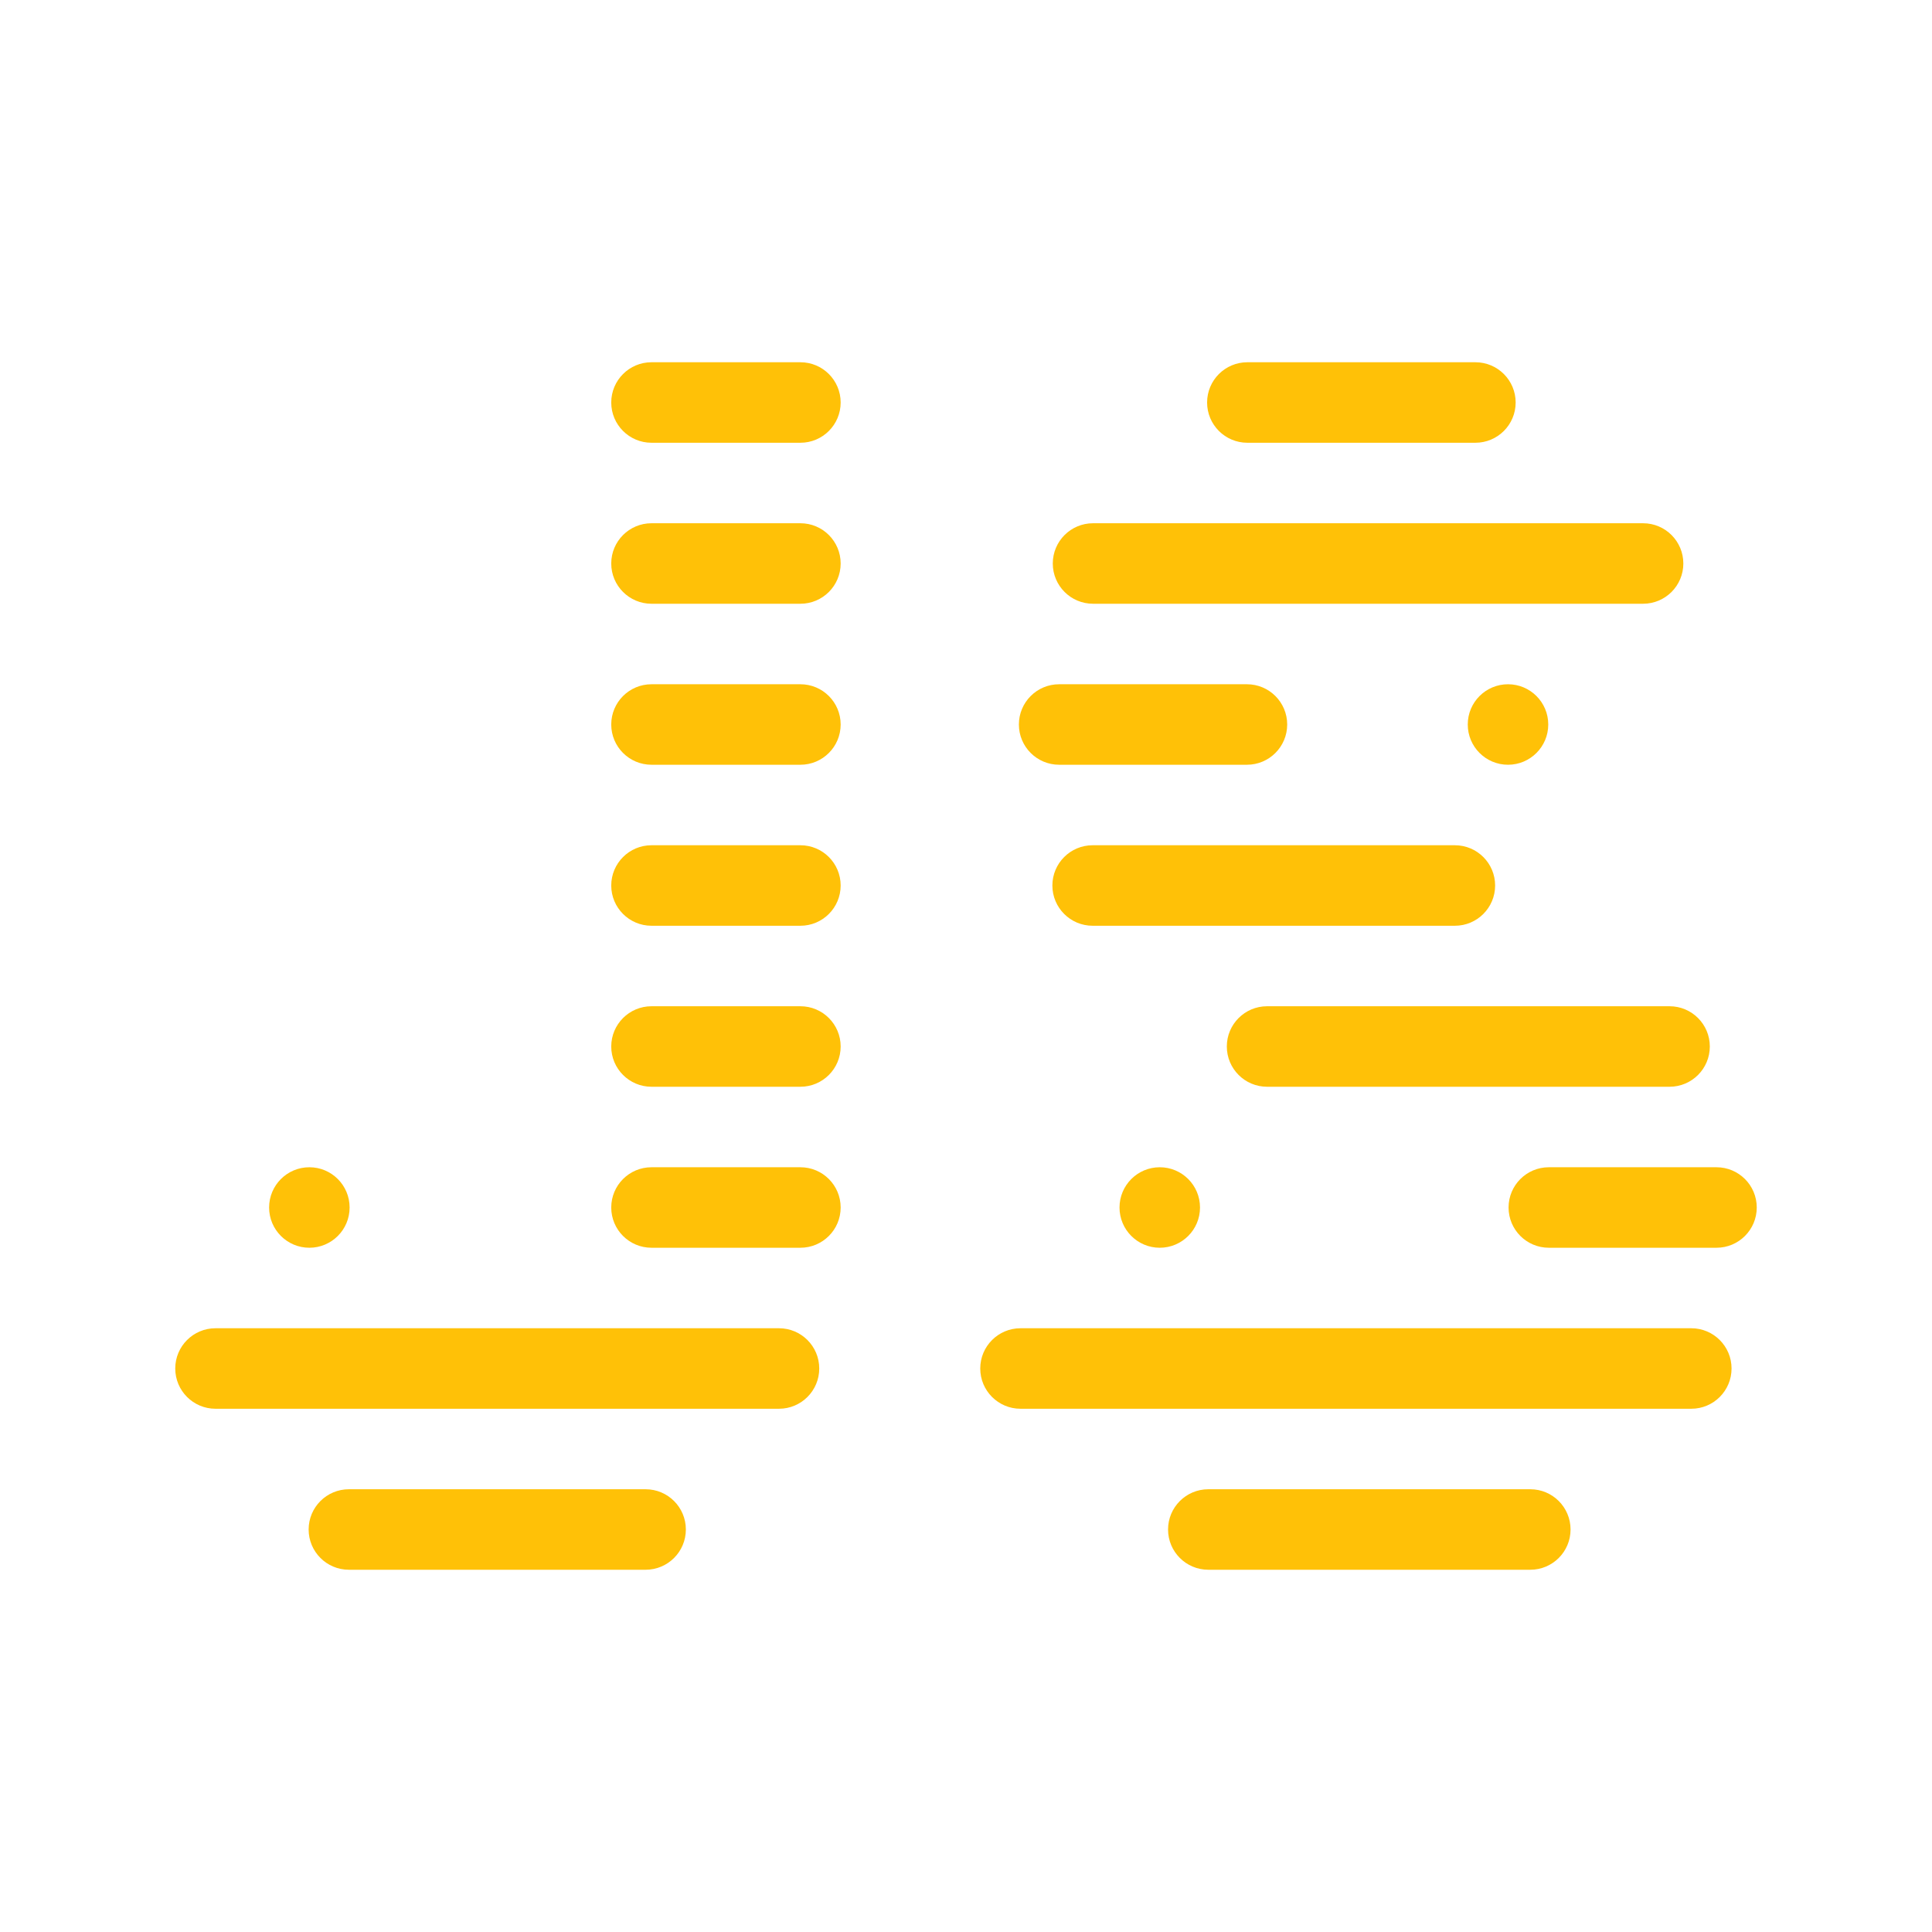
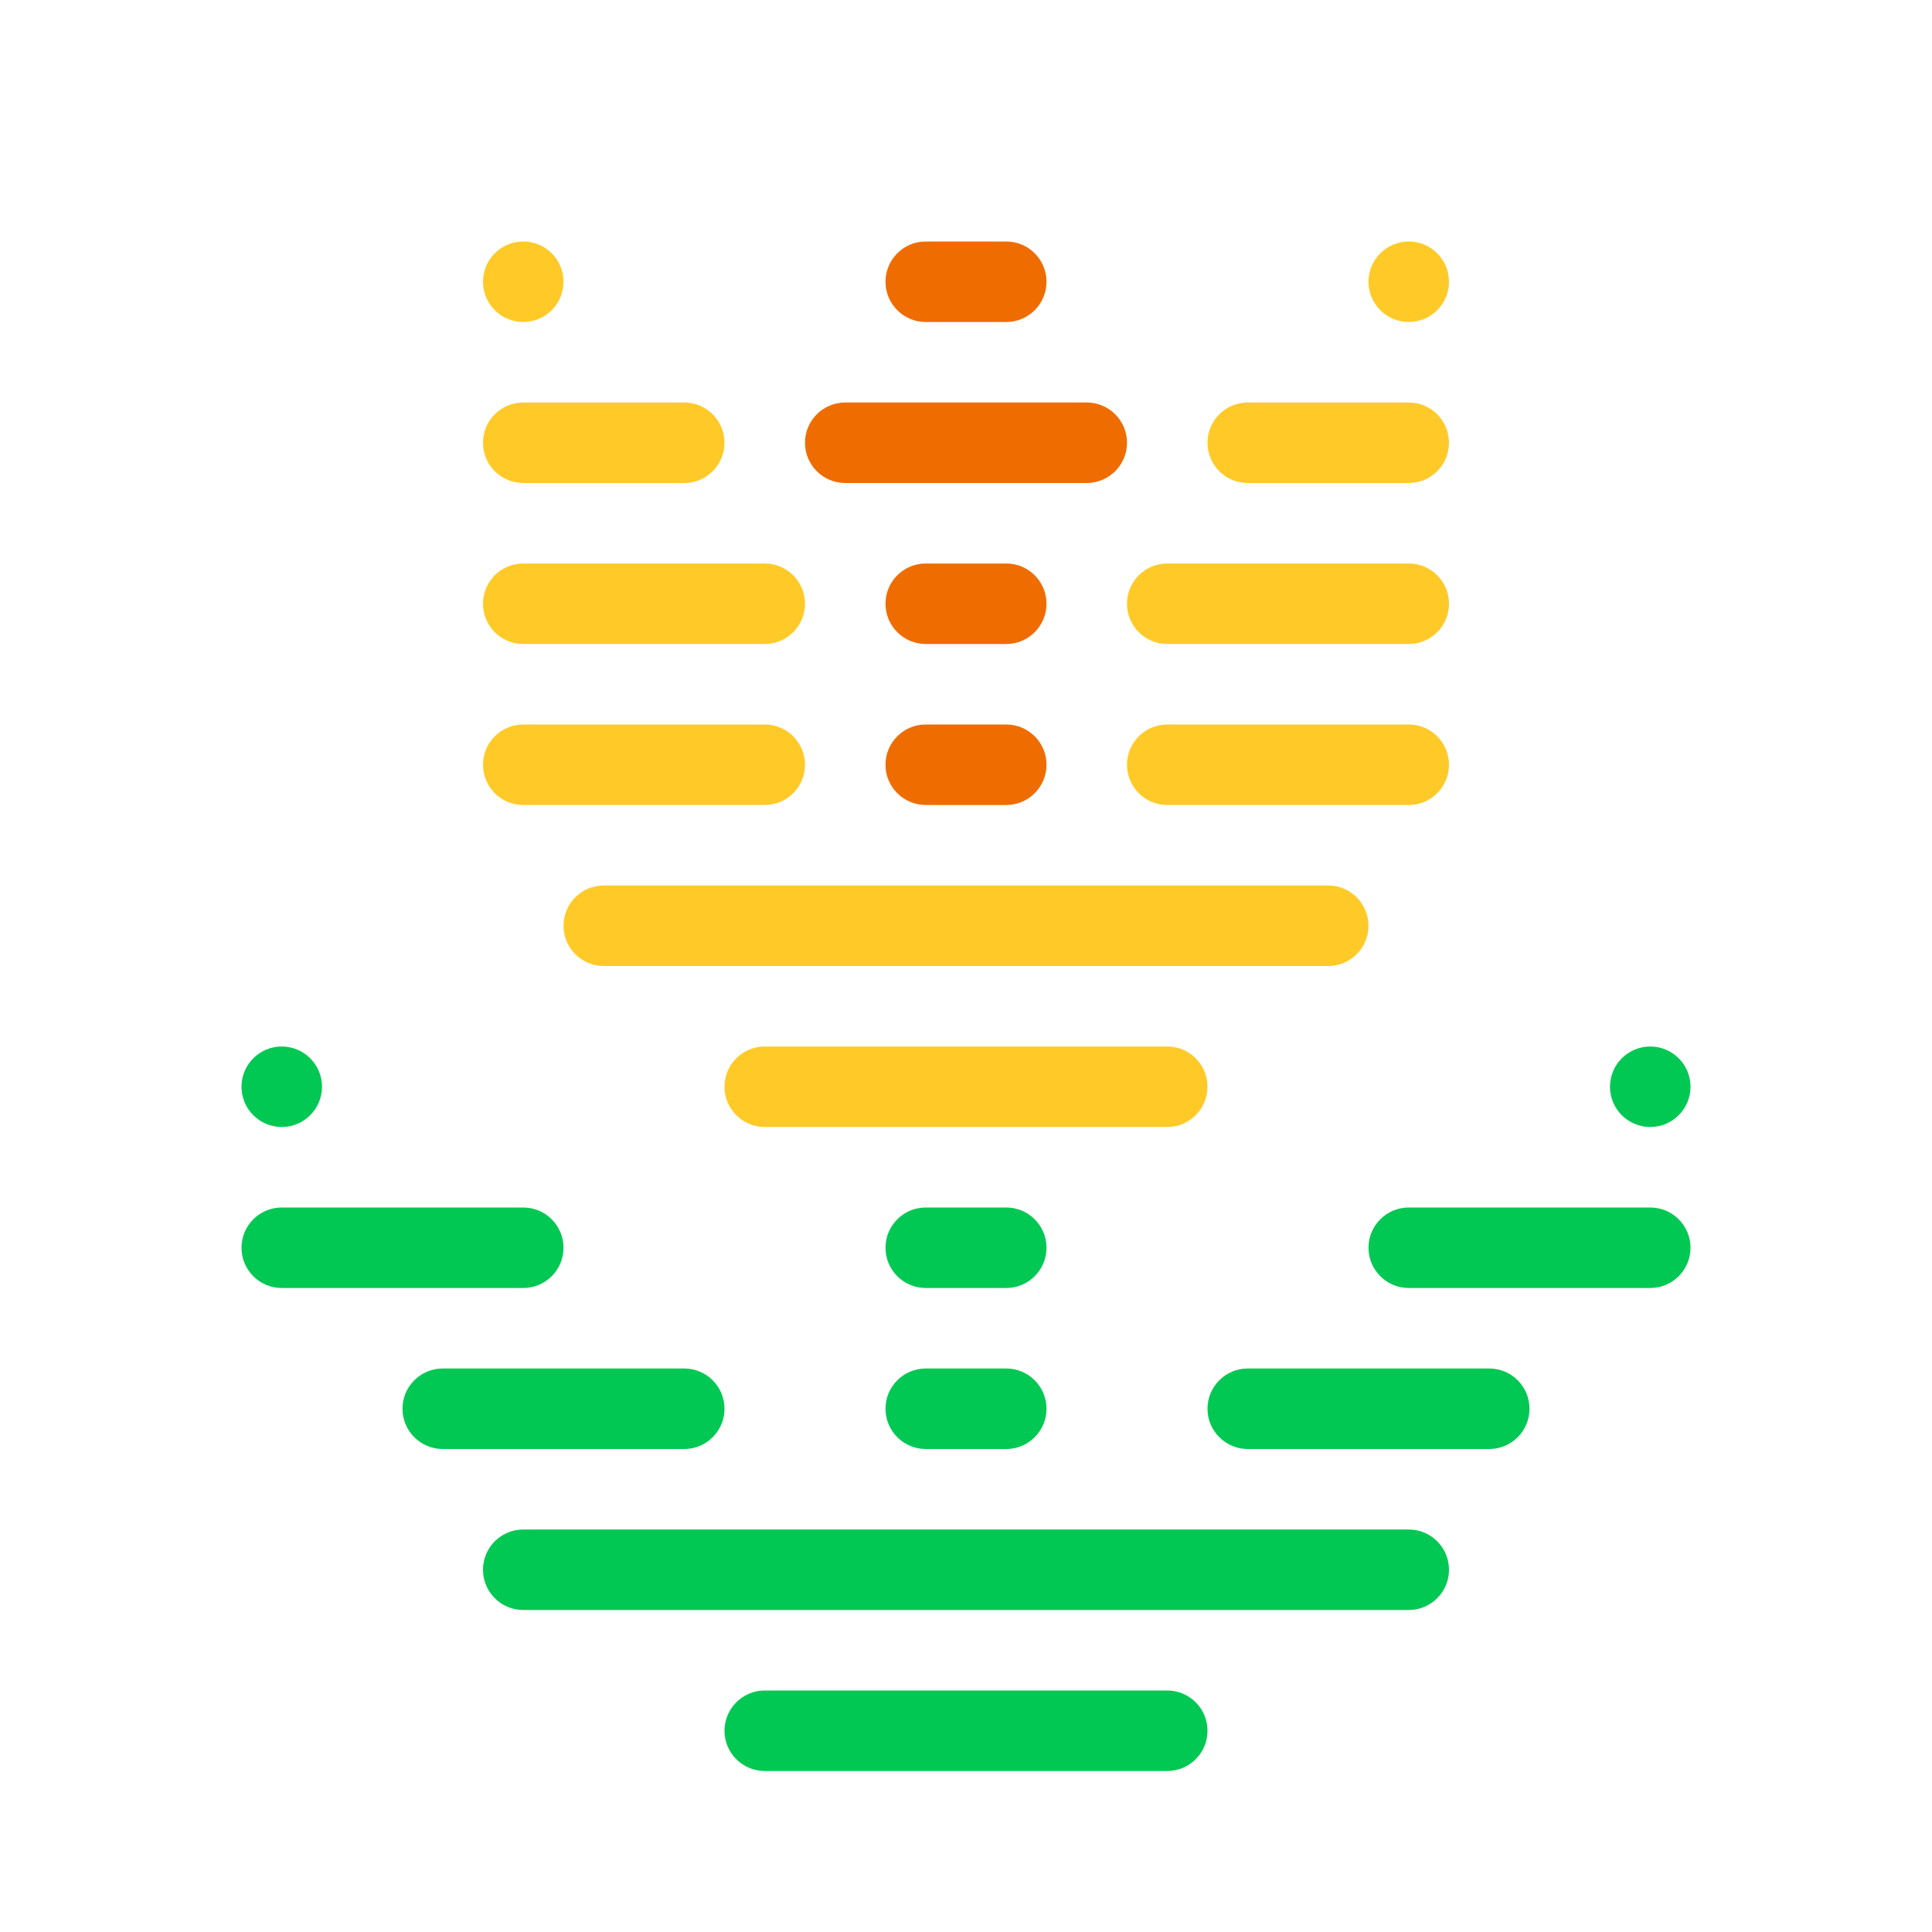
- <svg xmlns="http://www.w3.org/2000/svg" version="1.1" viewBox="0 0 24 24">
-   <rect x="3.834" y="18.5" width="4.686" height="1" rx="0.5" fill="#ffc107" />
-   <rect x="2.177" y="16.5" width="8" height="1" rx="0.5" fill="#ffc107" />
-   <rect x="3.343" y="14.5" width="1" height="1" rx="0.5" fill="#ffc107" />
-   <rect x="7.593" y="14.5" width="2.85" height="1" rx="0.5" fill="#ffc107" />
-   <rect x="7.593" y="12.5" width="2.85" height="1" rx="0.5" fill="#ffc107" />
-   <rect x="7.593" y="10.5" width="2.85" height="1" rx="0.5" fill="#ffc107" />
-   <rect x="7.593" y="8.5" width="2.85" height="1" rx="0.5" fill="#ffc107" />
-   <rect x="7.593" y="6.5" width="2.85" height="1" rx="0.5" fill="#ffc107" />
-   <rect x="7.593" y="4.5" width="2.85" height="1" rx="0.5" fill="#ffc107" />
-   <rect x="14.51" y="18.5" width="5" height="1" rx="0.5" fill="#ffc107" />
-   <rect x="12.177" y="16.5" width="9.333" height="1" rx="0.5" fill="#ffc107" />
-   <rect x="13.907" y="14.5" width="1" height="1" rx="0.5" fill="#ffc107" />
-   <rect x="18.74" y="14.5" width="3.083" height="1" rx="0.5" fill="#ffc107" />
-   <rect x="15.24" y="12.5" width="6" height="1" rx="0.5" fill="#ffc107" />
-   <rect x="13.073" y="10.5" width="5.5" height="1" rx="0.5" fill="#ffc107" />
-   <rect x="12.657" y="8.5" width="3.333" height="1" rx="0.5" fill="#ffc107" />
-   <rect x="18.233" y="8.5" width="1" height="1" rx="0.5" fill="#ffc107" />
-   <rect x="13.078" y="6.5" width="7.833" height="1" rx="0.5" fill="#ffc107" />
-   <rect x="14.995" y="4.5" width="3.833" height="1" rx="0.5" fill="#ffc107" />
+ <svg xmlns="http://www.w3.org/2000/svg" viewBox="0 0 24 24" version="1.0">
+   <rect width="1" height="1" x="6" y="3" fill="#ffca28" rx="0.5" ry="0.5" />
+   <rect width="2" height="1" x="11" y="3" fill="#ef6c00" rx="0.5" ry="0.5" />
+   <rect width="1" height="1" x="17" y="3" fill="#ffca28" rx="0.5" ry="0.5" />
+   <rect width="3" height="1" x="6" y="5" fill="#ffca28" rx="0.5" ry="0.5" />
+   <rect width="4" height="1" x="10" y="5" fill="#ef6c00" rx="0.5" ry="0.5" />
+   <rect width="3" height="1" x="15" y="5" fill="#ffca28" rx="0.5" ry="0.5" />
+   <rect width="4" height="1" x="6" y="7" fill="#ffca28" rx="0.5" ry="0.5" />
+   <rect width="2" height="1" x="11" y="7" fill="#ef6c00" rx="0.5" ry="0.5" />
+   <rect width="4" height="1" x="14" y="7" fill="#ffca28" rx="0.5" ry="0.5" />
+   <rect width="4" height="1" x="6" y="9" fill="#ffca28" rx="0.5" ry="0.5" />
+   <rect width="2" height="1" x="11" y="9" fill="#ef6c00" rx="0.5" ry="0.5" />
+   <rect width="4" height="1" x="14" y="9" fill="#ffca28" rx="0.5" ry="0.5" />
+   <rect width="10" height="1" x="7" y="11" fill="#ffca28" rx="0.5" ry="0.5" />
+   <rect width="1" height="1" x="3" y="13" fill="#00c853" rx="0.5" ry="0.5" />
+   <rect width="6" height="1" x="9" y="13" fill="#ffca28" rx="0.5" ry="0.5" />
+   <rect width="1" height="1" x="20" y="13" fill="#00c853" rx="0.5" ry="0.5" />
+   <rect width="4" height="1" x="3" y="15" fill="#00c853" rx="0.5" ry="0.5" />
+   <rect width="2" height="1" x="11" y="15" fill="#00c853" rx="0.5" ry="0.5" />
+   <rect width="4" height="1" x="17" y="15" fill="#00c853" rx="0.5" ry="0.5" />
+   <rect width="4" height="1" x="5" y="17" fill="#00c853" rx="0.5" ry="0.5" />
+   <rect width="2" height="1" x="11" y="17" fill="#00c853" rx="0.5" ry="0.5" />
+   <rect width="4" height="1" x="15" y="17" fill="#00c853" rx="0.5" ry="0.5" />
+   <rect width="12" height="1" x="6" y="19" fill="#00c853" rx="0.5" ry="0.5" />
+   <rect width="6" height="1" x="9" y="21" fill="#00c853" rx="0.5" ry="0.5" />
</svg>
